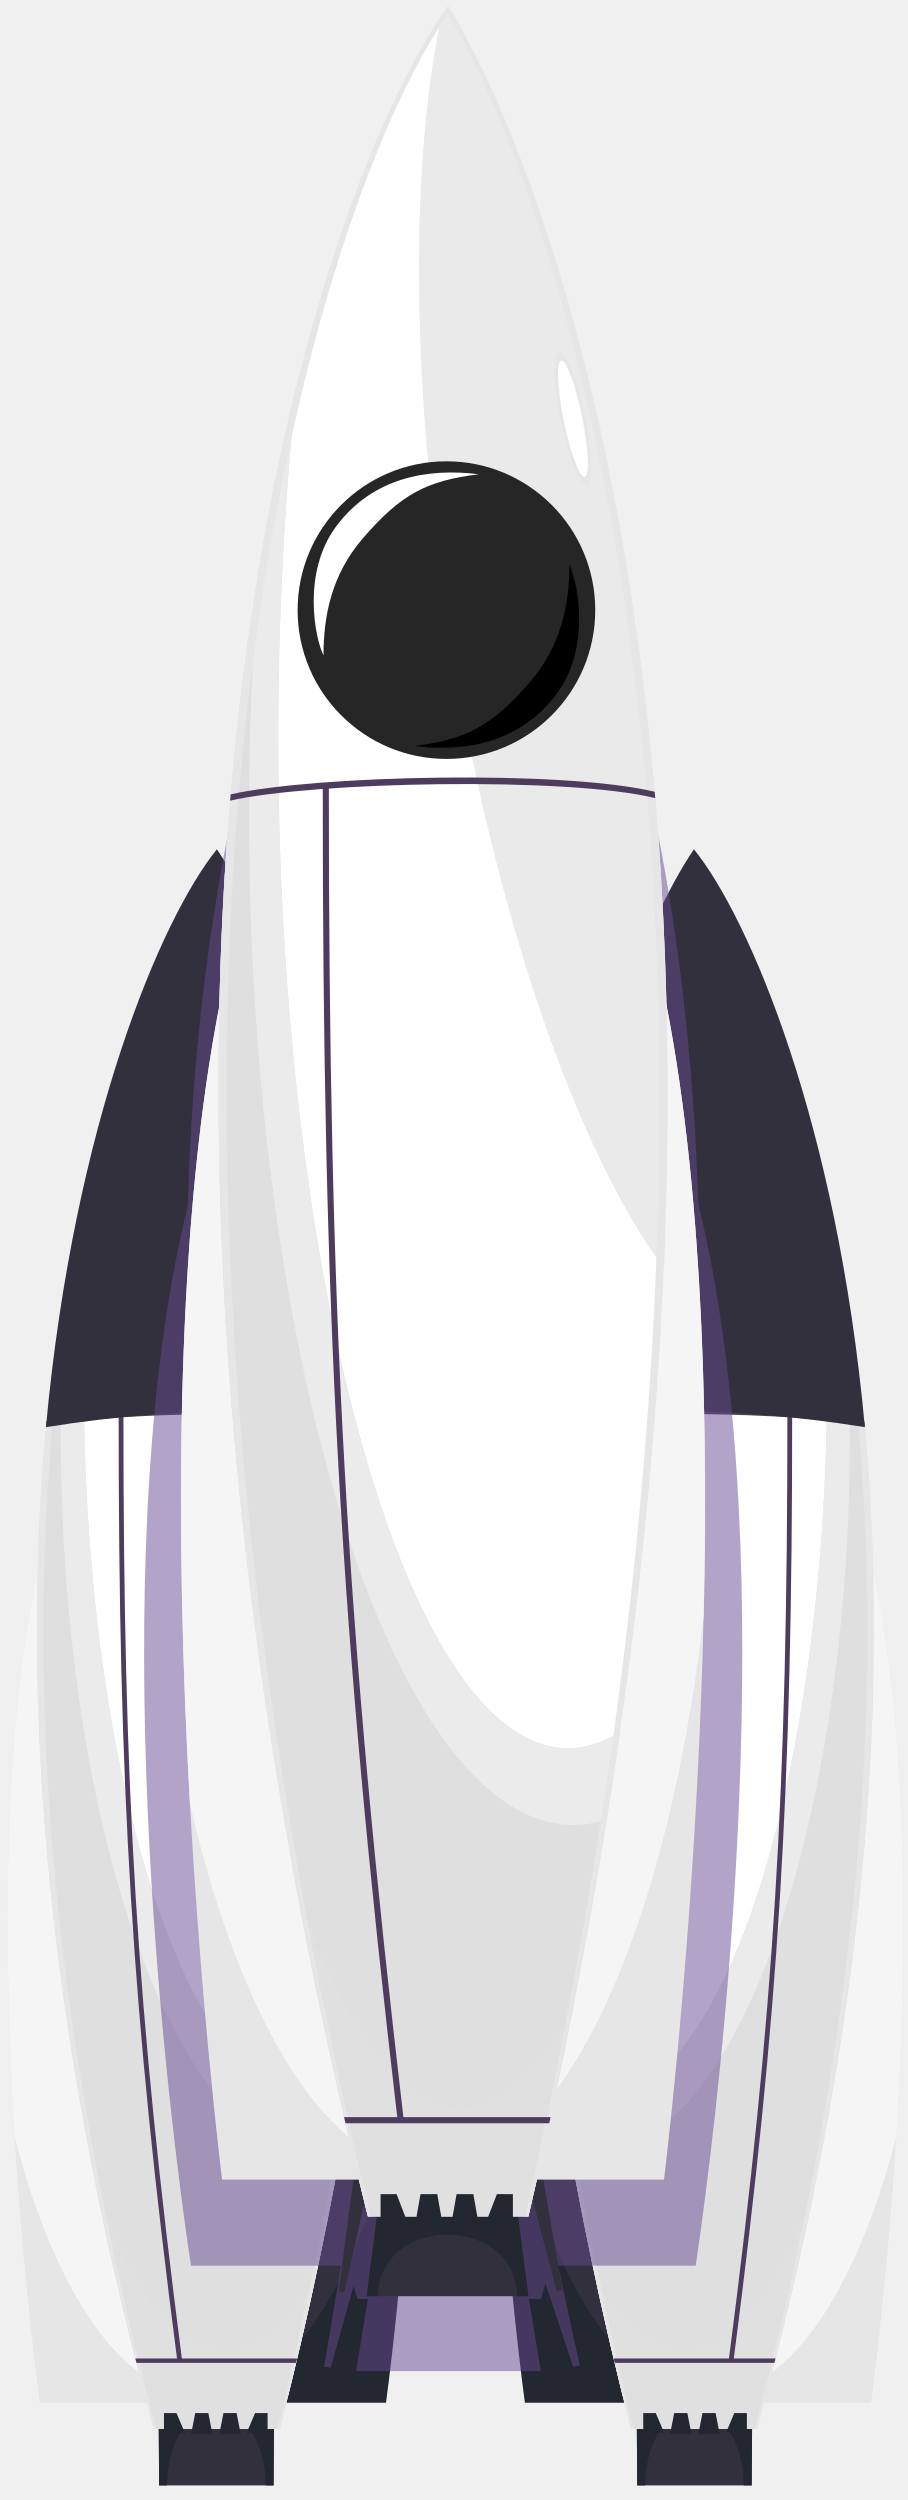
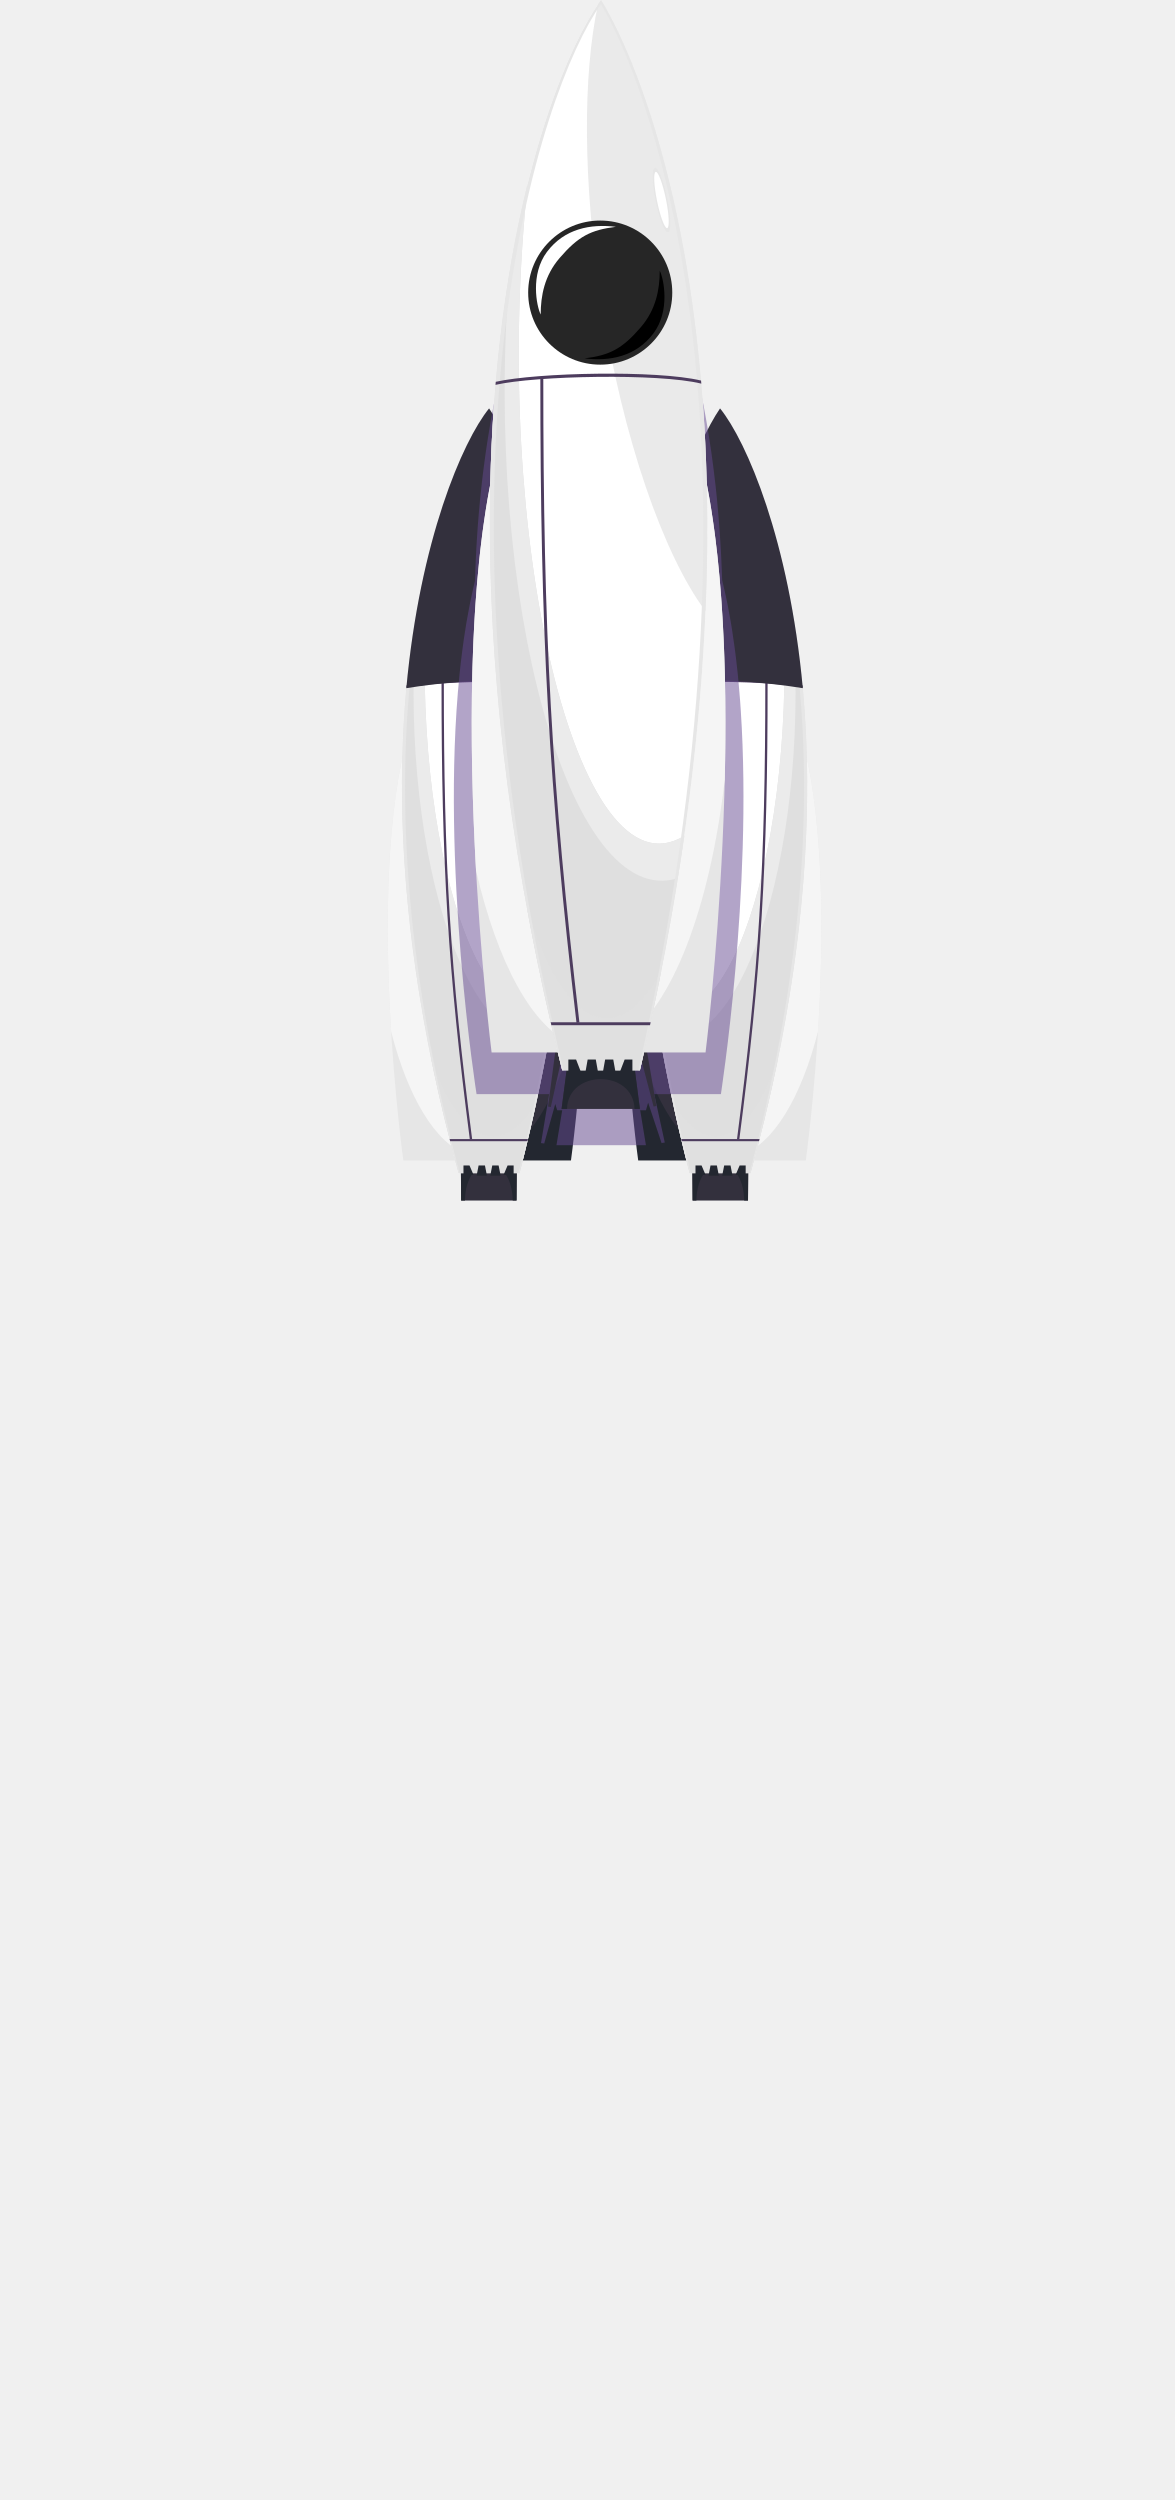
- <svg xmlns="http://www.w3.org/2000/svg" width="61" height="168" fill="none">
-   <path d="M42.756 157.249h7.824l-.066 9.771h-7.692l-.066-9.771Z" fill="#33303D" />
-   <path d="M43.352 167.02h-.53l-.066-9.771h7.821l-.066 9.771h-.53c-.1-6.67-6.522-6.67-6.63 0Z" fill="#232730" />
-   <path d="M35.527 103.866c-5.292 21.341-.255 57.597-.255 57.597h9.045l-8.79-57.597Z" fill="#232730" />
-   <path d="M58.28 103.866c5.292 21.341.255 57.597.255 57.597H49.49l8.79-57.597Z" fill="#E6E6E6" />
-   <path d="m35.528 103.866 8.57 56.16c-5.17-3.048-9.314-12.8-10.916-25.42-.272-10.366.142-21.846 2.346-30.74Z" fill="#33303D" />
-   <path d="M60.229 143.561c-2.328 9.118-6.163 15.564-10.616 17.105l8.667-56.8c2.867 11.567 2.703 27.513 1.949 39.695Z" fill="#F5F5F5" />
-   <path d="M46.633 57.965c6.844 8.478 20.957 44.732 4.223 105.254h-8.45c-15.876-61.547-1.92-96.192 4.227-105.254Z" fill="#fff" />
-   <path opacity=".4" d="M46.633 57.965c.107.132.215.27.328.419 1.665 6.903 1.672 17.566-.36 29.294-2.333 13.458-6.749 24.83-11.322 30.397-1.586-33.697 6.917-53.57 11.354-60.11Z" fill="#CACACA" />
-   <path d="M54.612 76.025c4.888 17.786 7.307 47.184-3.757 87.191h-8.449c-2.103-8.161-3.68-15.842-4.825-23.059 11.64 6.499 21.127-29.332 17.03-64.132Z" fill="#DFDFDF" />
-   <path d="M56.586 84.693c2.895 31.935-6.5 62.981-18.299 59.637-.249-1.406-.489-2.799-.706-4.17 11.637 6.499 21.124-29.335 17.027-64.135a102.507 102.507 0 0 1 1.978 8.668Z" fill="#EBEBEB" />
-   <path d="M46.017 158.101c3.356 0 6.412-4.139 8.689-10.896a238.286 238.286 0 0 1-3.85 16.014h-8.45a265.706 265.706 0 0 1-2.321-9.771c1.775 2.97 3.794 4.653 5.932 4.653Z" fill="#E0E0E0" />
-   <path d="M46.633 57.965c6.844 8.478 20.957 44.732 4.223 105.254h-.145c16.122-60.286 2.523-96.4-4.069-104.844-5.923 9.027-19.368 43.54-4.068 104.844h-.164c-15.88-61.547-1.924-96.192 4.223-105.254Z" fill="#E6E6E6" />
-   <path d="M49.348 162.157h.842v1.318h-1.403l.56-1.318ZM44.067 162.157h-.841v1.318h1.402l-.56-1.318ZM47.206 162.157h.883l.277 1.425h-1.44l.28-1.425ZM45.308 162.157h.882l.28 1.425h-1.443l.28-1.425Z" fill="#232730" />
-   <path d="M35.73 95.693c.01-.101.02-.202.032-.303 4.831-1.043 17.813-.791 22.323.123l.028.303c-4.308-.902-17.756-1.157-22.383-.123Z" fill="#4D3C5E" />
-   <path d="M49.304 158.557c3.037-23.463 3.936-38.179 3.93-63.498h-.322c.006 25.31-.893 40.013-3.93 63.463l.322.035Z" fill="#4D3C5E" />
-   <path d="M41.242 158.491h10.871l-.075.293H41.31c-.025-.097-.047-.195-.07-.293Z" fill="#4D3C5E" />
-   <path d="M39.428 77.516c.395-1.75 1-3.114 1.35-3.048.35.066.312 1.538-.082 3.284-.394 1.75-1 3.115-1.35 3.048-.353-.066-.315-1.538.082-3.284Z" fill="#E6E6E6" />
-   <path d="M39.58 77.541c.343-1.525.838-2.723 1.103-2.676.265.05.202 1.327-.142 2.856-.344 1.528-.838 2.726-1.103 2.676-.265-.05-.202-1.327.142-2.856Z" fill="#fff" />
-   <path d="M46.631 57.07c3.725 4.614 9.598 18.344 11.487 38.834a89.047 89.047 0 0 0-14.174-1.122c-2.769 0-5.494.126-8.165.369 1.955-19.967 7.538-33.193 10.852-38.081ZM18.45 157.249h-7.824l.066 9.771h7.692l.066-9.771Z" fill="#33303D" />
-   <path d="M17.854 167.02h.53l.066-9.771H10.63l.066 9.771h.53c.104-6.67 6.522-6.67 6.63 0Z" fill="#232730" />
-   <path d="M25.683 103.865c5.292 21.342.256 57.598.256 57.598h-9.046l8.79-57.598Z" fill="#232730" />
-   <path d="M2.928 103.865c-5.292 21.342-.256 57.598-.256 57.598h9.045l-8.79-57.598Z" fill="#E6E6E6" />
-   <path d="m25.683 103.865-8.569 56.161c5.17-3.048 9.313-12.8 10.915-25.42.269-10.367-.145-21.846-2.346-30.741Z" fill="#33303D" />
-   <path d="M.98 143.56c2.327 9.119 6.162 15.564 10.615 17.106L2.93 103.865C.062 115.433.226 131.378.979 143.56Z" fill="#F5F5F5" />
-   <path d="M14.573 57.965C7.73 66.443-6.384 102.697 10.35 163.219h8.45c15.876-61.547 1.92-96.192-4.227-105.254Z" fill="#fff" />
-   <path opacity=".4" d="M14.574 57.965c-.108.132-.215.27-.328.419-1.666 6.903-1.672 17.566.36 29.294 2.333 13.458 6.748 24.83 11.321 30.397 1.587-33.697-6.916-53.57-11.353-60.11Z" fill="#CACACA" />
-   <path d="M6.595 76.025C1.706 93.81-.713 123.209 10.35 163.216h8.45c2.103-8.161 3.68-15.842 4.825-23.059-11.641 6.499-21.128-29.332-17.031-64.132Z" fill="#DFDFDF" />
-   <path d="M4.62 84.693c-2.896 31.935 6.5 62.981 18.298 59.637.25-1.406.489-2.799.707-4.17C11.987 146.659 2.5 110.825 6.597 76.025a102.531 102.531 0 0 0-1.977 8.668Z" fill="#EBEBEB" />
-   <path d="M15.19 158.101c-3.36 0-6.412-4.139-8.69-10.896a238.248 238.248 0 0 0 3.852 16.014H18.8c.86-3.337 1.627-6.59 2.321-9.771-1.776 2.97-3.794 4.653-5.932 4.653Z" fill="#E0E0E0" />
-   <path d="M14.573 57.965C7.73 66.443-6.384 102.697 10.35 163.219h.146c-16.123-60.286-2.523-96.4 4.068-104.844 5.923 9.027 19.368 43.54 4.069 104.844h.164c15.88-61.547 1.923-96.192-4.224-105.254Z" fill="#E6E6E6" />
-   <path d="M11.858 162.157h-.839v1.318h1.403l-.564-1.318ZM17.14 162.157h.842v1.318H16.58l.56-1.318ZM14 162.157h-.88l-.28 1.425h1.44l-.28-1.425ZM15.898 162.157h-.882l-.28 1.425h1.443l-.28-1.425Z" fill="#232730" />
-   <path d="M25.477 95.693c-.01-.101-.019-.202-.031-.303-4.832-1.043-17.813-.791-22.323.123l-.029.303c4.309-.902 17.757-1.157 22.383-.123Z" fill="#4D3C5E" />
-   <path d="M11.903 158.557c-3.037-23.463-3.936-38.179-3.93-63.498h.322c-.006 25.31.893 40.013 3.93 63.463l-.322.035Z" fill="#4D3C5E" />
-   <path d="M19.968 158.491H9.096l.076.293h10.726c.022-.097.044-.195.07-.293Z" fill="#4D3C5E" />
-   <path d="M21.78 77.516c-.393-1.75-.999-3.114-1.349-3.048-.35.066-.312 1.538.082 3.284.394 1.75 1 3.115 1.35 3.048.35-.066.312-1.538-.082-3.284Z" fill="#E6E6E6" />
-   <path d="M21.626 77.541c-.344-1.525-.838-2.723-1.103-2.676-.265.05-.202 1.327.142 2.856.343 1.528.838 2.726 1.103 2.676.264-.05.201-1.327-.142-2.856Z" fill="#fff" />
-   <path d="M14.575 57.07C10.85 61.684 4.978 75.414 3.089 95.904a89.048 89.048 0 0 1 14.173-1.122c2.77 0 5.494.126 8.165.369-1.955-19.967-7.537-33.193-10.852-38.081Z" fill="#33303D" />
-   <path opacity=".5" d="M49.508 98.983c0-.012 0-.025-.003-.034l-.085-1.23c0-.018-.003-.034-.003-.053-.06-.813-.13-1.623-.202-2.43l-.01-.085-.113-1.17-.01-.104a135.319 135.319 0 0 0-.277-2.449c-.047-.375-.094-.747-.145-1.119l-.019-.132c-.1-.753-.211-1.497-.325-2.238-.006-.05-.016-.098-.022-.148-.057-.356-.113-.712-.173-1.065-.01-.05-.016-.101-.026-.152a86.511 86.511 0 0 0-.394-2.143c-.01-.054-.022-.104-.031-.158l-.208-1.014c-.013-.054-.023-.108-.035-.161a74.173 74.173 0 0 0-.467-2.033c-.013-.047-.022-.095-.035-.142l-.037-1.053a170.961 170.961 0 0 0-.29-5.465c-.111-1.582-.24-3.133-.389-4.65-.006-.078-.015-.16-.022-.239-.05-.498-.1-.99-.154-1.481-.006-.066-.016-.136-.022-.202-.167-1.5-.35-2.969-.552-4.4-.013-.094-.029-.192-.041-.287a147.422 147.422 0 0 0-.666-4.233c-.006-.044-.015-.085-.022-.129a80.365 80.365 0 0 0-.283-1.563 134.744 134.744 0 0 0-.767-3.833c-.019-.095-.04-.19-.06-.284-.088-.4-.176-.8-.265-1.191-.01-.044-.022-.088-.031-.132-.186-.82-.379-1.627-.577-2.418l-.023-.088c-.091-.372-.186-.738-.28-1.103l-.085-.322a119.69 119.69 0 0 0-.896-3.227l-.095-.325c-.094-.322-.192-.64-.287-.955a132.702 132.702 0 0 0-.703-2.213c-.016-.044-.028-.091-.044-.135-.095-.287-.193-.574-.287-.854l-.142-.416-.284-.814-.113-.321c-.174-.489-.35-.968-.527-1.437-.054-.145-.107-.29-.161-.432-.091-.237-.18-.47-.271-.703-.06-.158-.12-.309-.183-.463-.136-.347-.274-.688-.41-1.025l-.237-.58c-.085-.202-.167-.4-.252-.599l-.211-.491-.246-.565a96.299 96.299 0 0 0-.246-.551l-.35-.77c-.092-.195-.18-.39-.272-.582-.072-.158-.148-.312-.22-.467a42.81 42.81 0 0 0-.256-.53c-.07-.138-.135-.28-.205-.418a33.757 33.757 0 0 0-.42-.832c-.06-.117-.12-.23-.176-.344-.098-.186-.192-.372-.29-.552-.063-.12-.126-.236-.19-.353-.106-.198-.214-.397-.321-.59a9.053 9.053 0 0 1-.13-.239c-.144-.258-.286-.51-.428-.76-.05-.09-.104-.179-.155-.267-.104-.18-.205-.353-.309-.526a9.86 9.86 0 0 1-.145-.246c-.142-.237-.284-.467-.422-.694l-.083-.129c-.12-.19-.236-.375-.353-.555l-.132-.205c-.11-.17-.221-.337-.331-.498-.032-.044-.06-.091-.092-.135a36.326 36.326 0 0 0-.501-.725c-.104-.148-.208-.29-.31-.429-.037-.05-.075-.1-.11-.151-.129-.173-.255-.344-.381-.504-.158.17-.316.346-.477.532-4.28 4.958-10.237 16.028-13.886 32.884a118.776 118.776 0 0 0-.28 1.324c-.004.019-.01.04-.013.06-.158.766-.31 1.544-.458 2.332-.018.107-.04.215-.06.322-.072.39-.141.784-.21 1.178-.017.098-.036.199-.051.297a168.676 168.676 0 0 0-.603 3.791c-.028.196-.053.391-.082.587-.088.62-.17 1.251-.252 1.885l-.095.743c-.044.356-.085.713-.126 1.072-.038.315-.07.637-.104.955-.01.1-.022.202-.034.303v.01c-.045.418-.086.84-.13 1.266-.031.309-.06.618-.088.93-.032.337-.063.674-.092 1.018-.04.489-.082.98-.12 1.475-.028.375-.053.75-.078 1.129-.025.368-.05.737-.073 1.109l-.057.964c-.034.596-.063 1.195-.091 1.797-.013.296-.025.593-.035.889-.015.422-.031.845-.044 1.27-.006.211-.016.42-.022.634-.047.189-.091.378-.136.567l-.028.126c-.1.435-.202.876-.296 1.32l-.029.133c-.094.448-.189.898-.277 1.355-.007.038-.016.073-.022.11a87.866 87.866 0 0 0-.278 1.482 98.702 98.702 0 0 0-.492 3.06c0 .013-.003.023-.003.035-.073.505-.142 1.009-.208 1.52l-.01.078a114.11 114.11 0 0 0-.186 1.507l-.01.079c-.06.51-.116 1.027-.166 1.544 0 .016-.004.028-.004.044-2.7 26.407 2.36 58.298 2.36 58.298h10.08l-1.136 6.789.444.057 1.533-5.485c.092.293.18.583.275.876h.694l-.798 4.848h12.416l-.798-4.848h.799c.103-.356.201-.706.305-1.062l1.864 5.611.445-.076-1.464-6.714h9.257c-.025.01 4.425-28.01 2.756-53.27Z" fill="#654A91" />
-   <path d="m37.795 153.896-.388.082-3.709-14.124.549-6.524 3.548 20.566ZM22.754 153.978l.39.063 3.158-14.291-.805-6.493-2.743 20.721ZM34.455 146.221h-8.768l-1.053 8.085h10.874l-1.053-8.085Z" fill="#33303D" />
-   <path d="M34.758 154.306h.75l-1.053-8.085h-8.767l-1.05 8.085h.75c.145-5.516 9.222-5.516 9.37 0Z" fill="#232730" />
-   <path d="M44.291 65.173c6.752 30.123.328 81.294.328 81.294H33.073L44.29 65.173ZM15.251 65.173c-6.752 30.123-.328 81.294-.328 81.294H26.47L15.251 65.173Z" fill="#E6E6E6" />
-   <path d="m44.29 65.173-10.937 79.264c6.598-4.299 11.89-18.064 13.934-35.875.343-14.634-.183-30.838-2.996-43.39ZM12.762 121.198c2.971 12.872 7.866 21.965 13.55 24.143L15.246 65.173C11.59 81.5 11.8 104.004 12.763 121.198Z" fill="#F5F5F5" />
-   <path d="M30.114.386c-8.736 11.968-26.75 63.136-5.39 148.555h10.783C55.774 62.078 37.964 13.18 30.114.386Z" fill="#fff" />
-   <path opacity=".4" d="M30.116.386c-.136.186-.275.385-.417.59-2.125 9.742-2.135 24.792.46 41.343 2.981 18.996 8.617 35.046 14.455 42.904C46.632 37.667 35.78 9.618 30.116.386Z" fill="#CACACA" />
-   <path d="M19.931 25.878c-6.238 25.102-9.326 66.597 4.794 123.063h10.783c2.687-11.517 4.7-22.36 6.16-32.543-14.855 9.169-26.966-41.404-21.737-90.52Z" fill="#DFDFDF" />
-   <path d="M17.411 38.112C13.715 83.184 25.71 127 40.766 122.283c.318-1.983.621-3.949.898-5.888-14.854 9.172-26.962-41.4-21.733-90.519a161.322 161.322 0 0 0-2.52 12.236Z" fill="#EBEBEB" />
-   <path d="M30.9 141.72c-4.286 0-8.184-5.84-11.089-15.381a367.946 367.946 0 0 0 4.914 22.602h10.783a409.086 409.086 0 0 0 2.961-13.789c-2.26 4.192-4.838 6.568-7.569 6.568Z" fill="#E0E0E0" />
-   <path d="M30.114.386c-8.736 11.968-26.75 63.136-5.39 148.555h.183C4.331 63.853 21.687 12.883 30.102.963c7.56 12.743 24.72 61.453 5.194 147.978h.211C55.774 62.078 37.964 13.18 30.114.386Z" fill="#E6E6E6" />
-   <path d="M26.651 147.447h-1.075v1.857h1.791l-.716-1.857ZM33.392 147.447h1.075v1.857h-1.791l.715-1.857ZM29.383 147.447h-1.125l-.357 2.011h1.842l-.36-2.011ZM31.81 147.447h-1.127l-.359 2.011h1.842l-.357-2.011Z" fill="#232730" />
-   <path d="m44.032 53.634-.038-.429c-6.166-1.472-22.736-1.116-28.492.174l-.037.425c5.497-1.267 22.663-1.626 28.567-.17Z" fill="#4D3C5E" />
-   <path d="M26.706 142.364c-3.876-33.114-5.024-53.885-5.018-89.621h.41c-.006 35.72 1.139 56.475 5.015 89.573l-.407.048Z" fill="#4D3C5E" />
-   <path d="M37 142.272H23.123l.094.413h13.691c.032-.139.063-.274.092-.413Z" fill="#4D3C5E" />
-   <path d="M39.31 27.981c-.505-2.468-1.274-4.394-1.722-4.302-.448.091-.4 2.168.107 4.636.505 2.468 1.274 4.394 1.722 4.303.448-.092.4-2.169-.107-4.637Z" fill="#E6E6E6" />
-   <path d="M39.116 28.019c-.441-2.156-1.072-3.846-1.41-3.776-.34.072-.258 1.875.18 4.031.442 2.156 1.07 3.845 1.41 3.776.34-.072.262-1.875-.18-4.031Z" fill="#fff" />
-   <circle cx="30" cy="41" r="10" fill="#262626" />
-   <path d="M22.609 35.348c2.43-3.24 6.087-3.913 9.565-3.478-3.478.435-5.217 1.304-7.826 4.348-2.087 2.434-2.609 5.217-2.609 7.826-.58-1.16-1.464-5.585.87-8.696Z" fill="#fff" />
-   <path d="M37.391 46.652c-2.43 3.24-6.087 3.913-9.565 3.478 3.478-.435 5.217-1.304 7.826-4.348 2.087-2.434 2.609-5.217 2.609-7.826.58 1.16 1.464 5.585-.87 8.696Z" fill="#000" />
+ <svg xmlns="http://www.w3.org/2000/svg" width="163" height="347" fill="none">
+   <path d="M96.066 156.863h7.825l-.066 9.771h-7.692l-.067-9.771Z" fill="#33303D" />
+   <path d="M96.662 166.634h-.53l-.066-9.771h7.822l-.066 9.771h-.53c-.101-6.669-6.522-6.669-6.63 0Z" fill="#232730" />
+   <path d="M88.838 103.479c-5.292 21.342-.255 57.598-.255 57.598h9.045l-8.79-57.598Z" fill="#232730" />
+   <path d="M111.591 103.479c5.292 21.342.255 57.598.255 57.598h-9.045l8.79-57.598Z" fill="#E6E6E6" />
+   <path d="m88.839 103.479 8.569 56.161c-5.17-3.048-9.313-12.8-10.915-25.42-.272-10.367.142-21.846 2.346-30.741Z" fill="#33303D" />
+   <path d="M113.54 143.174c-2.328 9.119-6.163 15.564-10.616 17.106l8.667-56.801c2.866 11.568 2.702 27.513 1.949 39.695Z" fill="#F5F5F5" />
+   <path d="M99.944 57.578c6.843 8.479 20.957 44.732 4.223 105.254h-8.45c-15.876-61.547-1.92-96.192 4.227-105.254Z" fill="#fff" />
+   <path opacity=".4" d="M99.944 57.578c.107.133.214.271.328.42 1.665 6.902 1.671 17.565-.36 29.293-2.333 13.459-6.749 24.831-11.322 30.397-1.586-33.697 6.916-53.57 11.354-60.11Z" fill="#CACACA" />
+   <path d="M107.922 75.639c4.889 17.786 7.308 47.184-3.756 87.191h-8.449c-2.104-8.161-3.68-15.842-4.825-23.06 11.64 6.499 21.127-29.331 17.03-64.131Z" fill="#DFDFDF" />
+   <path d="M109.897 84.306c2.895 31.935-6.5 62.982-18.299 59.637a234.04 234.04 0 0 1-.706-4.17c11.637 6.5 21.124-29.334 17.027-64.134a102.617 102.617 0 0 1 1.978 8.667Z" fill="#EBEBEB" />
+   <path d="M99.328 157.714c3.356 0 6.412-4.138 8.689-10.896a238.044 238.044 0 0 1-3.851 16.015h-8.45a266.186 266.186 0 0 1-2.32-9.771c1.775 2.969 3.794 4.652 5.932 4.652Z" fill="#E0E0E0" />
+   <path d="M99.944 57.578c6.843 8.479 20.957 44.732 4.223 105.254h-.145c16.122-60.286 2.523-96.4-4.069-104.844-5.923 9.027-19.368 43.54-4.068 104.844h-.164c-15.88-61.547-1.924-96.192 4.223-105.254Z" fill="#E6E6E6" />
+   <path d="M102.659 161.771h.841v1.318h-1.402l.561-1.318ZM97.378 161.771h-.842v1.317h1.403l-.561-1.317ZM100.517 161.771h.882l.278 1.425h-1.441l.281-1.425ZM98.618 161.771h.883l.28 1.425h-1.443l.28-1.425Z" fill="#232730" />
+   <path d="M89.041 95.306c.01-.1.019-.202.032-.303 4.831-1.043 17.812-.79 22.322.123l.029.303c-4.308-.901-17.756-1.157-22.383-.123Z" fill="#4D3C5E" />
+   <path d="M102.615 158.171c3.037-23.463 3.936-38.179 3.929-63.498h-.321c.006 25.31-.893 40.013-3.93 63.463l.322.035Z" fill="#4D3C5E" />
+   <path d="M94.553 158.105h10.871l-.076.294H94.622a10.082 10.082 0 0 1-.07-.294Z" fill="#4D3C5E" />
+   <path d="M92.74 77.13c.394-1.749 1-3.114 1.35-3.048.35.067.311 1.539-.083 3.285-.394 1.749-1 3.114-1.35 3.047-.353-.066-.315-1.538.082-3.284Z" fill="#E6E6E6" />
+   <path d="M92.89 77.155c.344-1.526.839-2.723 1.104-2.676.264.05.201 1.327-.142 2.856-.344 1.528-.839 2.726-1.103 2.675-.265-.05-.202-1.327.141-2.855Z" fill="#fff" />
+   <path d="M99.942 56.684c3.725 4.614 9.597 18.344 11.487 38.834a89.054 89.054 0 0 0-14.174-1.122c-2.769 0-5.494.126-8.165.369 1.955-19.968 7.537-33.193 10.852-38.081ZM71.761 156.863h-7.824l.066 9.771h7.692l.066-9.771Z" fill="#33303D" />
+   <path d="M71.165 166.634h.53l.066-9.771H63.94l.066 9.771h.53c.104-6.669 6.522-6.669 6.629 0Z" fill="#232730" />
+   <path d="M78.994 103.479c5.292 21.342.255 57.598.255 57.598h-9.045l8.79-57.598Z" fill="#232730" />
+   <path d="M56.239 103.479c-5.293 21.342-.256 57.598-.256 57.598h9.045l-8.79-57.598Z" fill="#E6E6E6" />
+   <path d="m78.994 103.479-8.57 56.161c5.17-3.048 9.314-12.8 10.916-25.42.268-10.367-.145-21.846-2.346-30.741Z" fill="#33303D" />
+   <path d="M54.29 143.174c2.328 9.119 6.163 15.564 10.616 17.106l-8.667-56.801c-2.866 11.568-2.703 27.513-1.949 39.695Z" fill="#F5F5F5" />
+   <path d="M67.884 57.578c-6.843 8.479-20.957 44.732-4.223 105.254h8.45c15.876-61.547 1.92-96.192-4.227-105.254Z" fill="#fff" />
+   <path opacity=".4" d="M67.884 57.58c-.107.132-.214.27-.328.418-1.665 6.903-1.671 17.566.36 29.294 2.334 13.459 6.749 24.831 11.322 30.397 1.586-33.697-6.916-53.57-11.354-60.11Z" fill="#CACACA" />
+   <path d="M59.906 75.639c-4.889 17.786-7.308 47.184 3.756 87.191h8.449c2.104-8.161 3.68-15.842 4.825-23.06-11.64 6.499-21.127-29.331-17.03-64.131Z" fill="#DFDFDF" />
+   <path d="M57.93 84.306c-2.895 31.935 6.5 62.982 18.299 59.637.25-1.405.489-2.799.706-4.17-11.637 6.5-21.124-29.334-17.027-64.134a102.507 102.507 0 0 0-1.978 8.667Z" fill="#EBEBEB" />
+   <path d="M68.5 157.714c-3.359 0-6.411-4.138-8.688-10.896a238.102 238.102 0 0 0 3.85 16.015h8.45c.86-3.338 1.627-6.59 2.32-9.771-1.775 2.969-3.793 4.652-5.932 4.652Z" fill="#E0E0E0" />
+   <path d="M67.884 57.578c-6.843 8.479-20.957 44.732-4.223 105.254h.145c-16.122-60.286-2.523-96.4 4.069-104.844 5.923 9.027 19.368 43.54 4.068 104.844h.164c15.88-61.547 1.924-96.192-4.223-105.254Z" fill="#E6E6E6" />
+   <path d="M65.168 161.771h-.838v1.317h1.403l-.565-1.317ZM70.452 161.771h.841v1.318h-1.402l.56-1.318ZM67.31 161.771h-.88l-.28 1.425h1.44l-.28-1.425ZM69.209 161.771h-.883l-.28 1.425h1.444l-.281-1.425Z" fill="#232730" />
+   <path d="M78.788 95.306c-.01-.1-.019-.202-.031-.303-4.832-1.043-17.813-.79-22.323.123l-.029.303c4.308-.901 17.756-1.157 22.383-.123Z" fill="#4D3C5E" />
+   <path d="M65.214 158.171c-3.037-23.463-3.936-38.179-3.93-63.498h.322c-.006 25.31.892 40.013 3.93 63.463l-.322.035Z" fill="#4D3C5E" />
+   <path d="M73.278 158.105h-10.87l.075.294h10.726c.022-.098.044-.196.07-.294Z" fill="#4D3C5E" />
+   <path d="M75.092 77.13c-.394-1.749-1-3.114-1.35-3.048-.35.067-.312 1.539.082 3.285.394 1.749 1 3.114 1.35 3.047.35-.066.312-1.538-.082-3.284Z" fill="#E6E6E6" />
+   <path d="M74.937 77.155c-.344-1.526-.839-2.723-1.103-2.676-.265.05-.202 1.327.141 2.856.344 1.528.839 2.726 1.104 2.675.264-.05.201-1.327-.142-2.855Z" fill="#fff" />
+   <path d="M67.886 56.684c-3.725 4.614-9.597 18.344-11.487 38.834a89.049 89.049 0 0 1 14.174-1.122c2.769 0 5.494.126 8.165.369-1.955-19.968-7.538-33.193-10.852-38.081Z" fill="#33303D" />
+   <path opacity=".5" d="M102.819 98.597c0-.012 0-.025-.003-.035l-.085-1.229c0-.019-.003-.034-.003-.053a158.708 158.708 0 0 0-.212-2.516 353.058 353.058 0 0 0-.123-1.273c-.082-.782-.167-1.56-.261-2.332-.003-.038-.01-.08-.016-.117-.047-.375-.095-.747-.145-1.119l-.019-.132c-.101-.754-.211-1.498-.325-2.238-.006-.05-.016-.098-.022-.148-.057-.356-.114-.713-.173-1.066-.01-.05-.016-.1-.026-.15a85.141 85.141 0 0 0-.394-2.144c-.009-.054-.022-.104-.031-.158l-.209-1.015-.034-.16a76.943 76.943 0 0 0-.467-2.034c-.013-.047-.022-.094-.035-.141l-.038-1.053c-.003-.063-.006-.126-.006-.192a169.209 169.209 0 0 0-.284-5.273c-.11-1.583-.24-3.133-.388-4.65-.006-.078-.016-.16-.022-.239-.05-.498-.1-.99-.154-1.481-.007-.067-.016-.136-.022-.202-.168-1.5-.35-2.97-.552-4.4-.013-.095-.029-.192-.041-.287a147.533 147.533 0 0 0-.666-4.233c-.006-.044-.016-.085-.022-.13a81.055 81.055 0 0 0-.284-1.563 135.095 135.095 0 0 0-.766-3.832c-.019-.095-.041-.19-.06-.284l-.265-1.191c-.01-.044-.022-.089-.031-.133-.187-.82-.379-1.626-.578-2.417-.006-.029-.015-.06-.022-.088-.091-.372-.186-.738-.28-1.104l-.086-.321c-.29-1.106-.59-2.181-.895-3.228l-.095-.324c-.094-.322-.192-.64-.287-.955a133.133 133.133 0 0 0-.703-2.213c-.016-.044-.029-.091-.044-.136-.095-.286-.193-.573-.287-.854l-.142-.416-.284-.813-.114-.321c-.173-.489-.35-.968-.526-1.438l-.161-.431c-.092-.237-.18-.47-.271-.703-.06-.158-.12-.31-.183-.464-.136-.346-.275-.687-.41-1.024l-.237-.58c-.085-.202-.167-.4-.252-.599l-.212-.492c-.082-.189-.163-.378-.246-.564-.081-.186-.163-.368-.245-.551l-.35-.77c-.092-.195-.18-.39-.272-.582-.072-.158-.148-.313-.22-.467-.086-.18-.17-.356-.256-.53-.07-.138-.136-.28-.205-.419a34.478 34.478 0 0 0-.42-.832c-.06-.116-.12-.23-.176-.343-.098-.186-.192-.372-.29-.552a48.386 48.386 0 0 0-.51-.942 9.058 9.058 0 0 1-.13-.24 138.2 138.2 0 0 0-.43-.76c-.05-.09-.103-.18-.154-.267a38.92 38.92 0 0 0-.309-.527 9.86 9.86 0 0 1-.145-.246c-.142-.236-.284-.466-.423-.693l-.082-.13c-.12-.188-.236-.374-.353-.554a22.663 22.663 0 0 0-.464-.703c-.031-.044-.06-.091-.091-.135a37.43 37.43 0 0 0-.502-.725c-.104-.148-.208-.29-.309-.429-.037-.05-.075-.1-.11-.151-.13-.174-.255-.344-.382-.505-.157.17-.315.347-.476.533-4.28 4.958-10.237 16.027-13.886 32.884a121.446 121.446 0 0 0-.28 1.324l-.014.06c-.157.765-.309 1.544-.457 2.332l-.06.321c-.072.391-.142.785-.211 1.18-.016.097-.035.198-.05.295-.12.7-.237 1.41-.35 2.128l-.086.539c-.056.372-.113.747-.167 1.125-.028.196-.053.391-.082.587-.088.62-.17 1.25-.252 1.884l-.095.744c-.044.356-.085.712-.126 1.072-.038.315-.07.636-.104.955-.01.1-.022.201-.035.302v.01c-.044.42-.085.841-.129 1.267-.032.309-.06.618-.088.93-.032.337-.063.674-.092 1.018-.04.488-.082.98-.12 1.475-.028.375-.053.75-.078 1.128-.026.369-.05.738-.073 1.11l-.057.964c-.034.596-.063 1.195-.091 1.797-.013.296-.026.592-.035.889-.016.422-.032.844-.044 1.27-.006.211-.016.419-.022.633-.047.19-.092.379-.136.568-.01.04-.019.085-.028.126a74.216 74.216 0 0 0-.603 2.808c-.006.038-.015.073-.022.11a88.081 88.081 0 0 0-.77 4.542l-.002.035c-.073.504-.142 1.009-.209 1.52l-.009.078c-.066.501-.126 1.002-.186 1.507l-.01.078c-.06.511-.116 1.028-.167 1.545 0 .016-.003.028-.003.044-2.7 26.407 2.36 58.297 2.36 58.297h10.079l-1.135 6.79.444.056 1.533-5.484c.091.293.18.583.274.876h.694l-.798 4.848H89.655l-.798-4.848h.798c.104-.356.202-.706.306-1.062l1.864 5.61.445-.075-1.464-6.714h9.257c-.025.01 4.425-28.011 2.756-53.27Z" fill="#654A91" />
+   <path d="m91.106 153.509-.388.082-3.71-14.123.55-6.525 3.548 20.566ZM76.064 153.592l.392.063 3.156-14.291-.804-6.493-2.744 20.721ZM87.765 145.835h-8.767l-1.054 8.085H88.82l-1.054-8.085Z" fill="#33303D" />
+   <path d="M88.069 153.92h.75l-1.053-8.085H79l-1.05 8.085h.75c.145-5.516 9.222-5.516 9.37 0Z" fill="#232730" />
+   <path d="M97.602 64.787c6.752 30.123.328 81.294.328 81.294H86.384l11.218-81.294ZM68.562 64.787c-6.752 30.123-.328 81.294-.328 81.294H79.78L68.562 64.787Z" fill="#E6E6E6" />
+   <path d="m97.602 64.787-10.938 79.264c6.598-4.299 11.89-18.064 13.934-35.875.344-14.634-.183-30.838-2.996-43.389ZM66.073 120.812c2.971 12.872 7.866 21.966 13.55 24.144L68.557 64.787c-3.658 16.327-3.447 38.831-2.485 56.025Z" fill="#F5F5F5" />
+   <path d="M83.425 0c-8.736 11.968-26.751 63.136-5.39 148.555h10.783C109.084 61.692 91.275 12.793 83.425 0Z" fill="#fff" />
+   <path opacity=".4" d="M83.426 0a30.1 30.1 0 0 0-.416.59c-2.126 9.742-2.135 24.792.46 41.343 2.981 18.996 8.617 35.046 14.455 42.903C99.943 37.281 89.09 9.232 83.426 0Z" fill="#CACACA" />
+   <path d="M73.242 25.492c-6.238 25.102-9.326 66.597 4.794 123.063h10.783c2.687-11.517 4.7-22.36 6.16-32.544-14.855 9.169-26.966-41.403-21.737-90.519Z" fill="#DFDFDF" />
+   <path d="M70.722 37.725c-3.696 45.072 8.298 88.89 23.354 84.171.319-1.982.622-3.949.9-5.887-14.855 9.172-26.963-41.4-21.734-90.52a161.302 161.302 0 0 0-2.52 12.236Z" fill="#EBEBEB" />
+   <path d="M84.211 141.334c-4.286 0-8.184-5.84-11.089-15.381a367.872 367.872 0 0 0 4.914 22.602h10.783a409.086 409.086 0 0 0 2.961-13.789c-2.261 4.192-4.838 6.568-7.569 6.568Z" fill="#E0E0E0" />
+   <path d="M83.425 0c-8.736 11.968-26.751 63.136-5.39 148.555h.183C57.642 63.466 74.998 12.497 83.412.577c7.56 12.743 24.72 61.452 5.194 147.978h.212C109.084 61.692 91.275 12.793 83.425 0Z" fill="#E6E6E6" />
+   <path d="M79.962 147.061h-1.075v1.856h1.791l-.716-1.856ZM86.702 147.062h1.076v1.856h-1.792l.716-1.856ZM82.694 147.061h-1.126l-.356 2.01h1.842l-.36-2.01ZM85.12 147.061h-1.126l-.36 2.01h1.843l-.357-2.01Z" fill="#232730" />
+   <path d="m97.343 53.248-.038-.428c-6.166-1.473-22.736-1.116-28.492.173l-.038.425c5.497-1.267 22.664-1.626 28.568-.17Z" fill="#4D3C5E" />
+   <path d="M80.017 141.977c-3.876-33.113-5.024-53.884-5.018-89.62h.41c-.006 35.72 1.139 56.475 5.015 89.573l-.407.047Z" fill="#4D3C5E" />
+   <path d="M90.31 141.886H76.434l.094.413H90.22c.032-.139.063-.275.092-.413Z" fill="#4D3C5E" />
+   <path d="M92.62 27.595c-.504-2.468-1.273-4.394-1.721-4.303-.448.092-.4 2.169.107 4.637.505 2.468 1.274 4.393 1.722 4.302.448-.091.4-2.169-.107-4.637Z" fill="#E6E6E6" />
+   <path d="M92.427 27.633c-.442-2.156-1.073-3.846-1.41-3.776-.34.072-.258 1.875.18 4.03.441 2.157 1.069 3.846 1.41 3.777.34-.073.261-1.876-.18-4.032Z" fill="#fff" />
+   <circle cx="83.311" cy="40.613" r="10" fill="#262626" />
+   <path d="M75.92 34.961c2.43-3.24 6.086-3.913 9.564-3.478-3.478.435-5.217 1.305-7.825 4.348-2.088 2.435-2.61 5.217-2.61 7.826-.579-1.16-1.463-5.585.87-8.696Z" fill="#fff" />
+   <path d="M90.702 46.265c-2.43 3.241-6.087 3.913-9.565 3.479 3.478-.435 5.217-1.305 7.826-4.348 2.087-2.435 2.608-5.218 2.608-7.826.58 1.16 1.464 5.584-.869 8.695Z" fill="#000" />
</svg>
